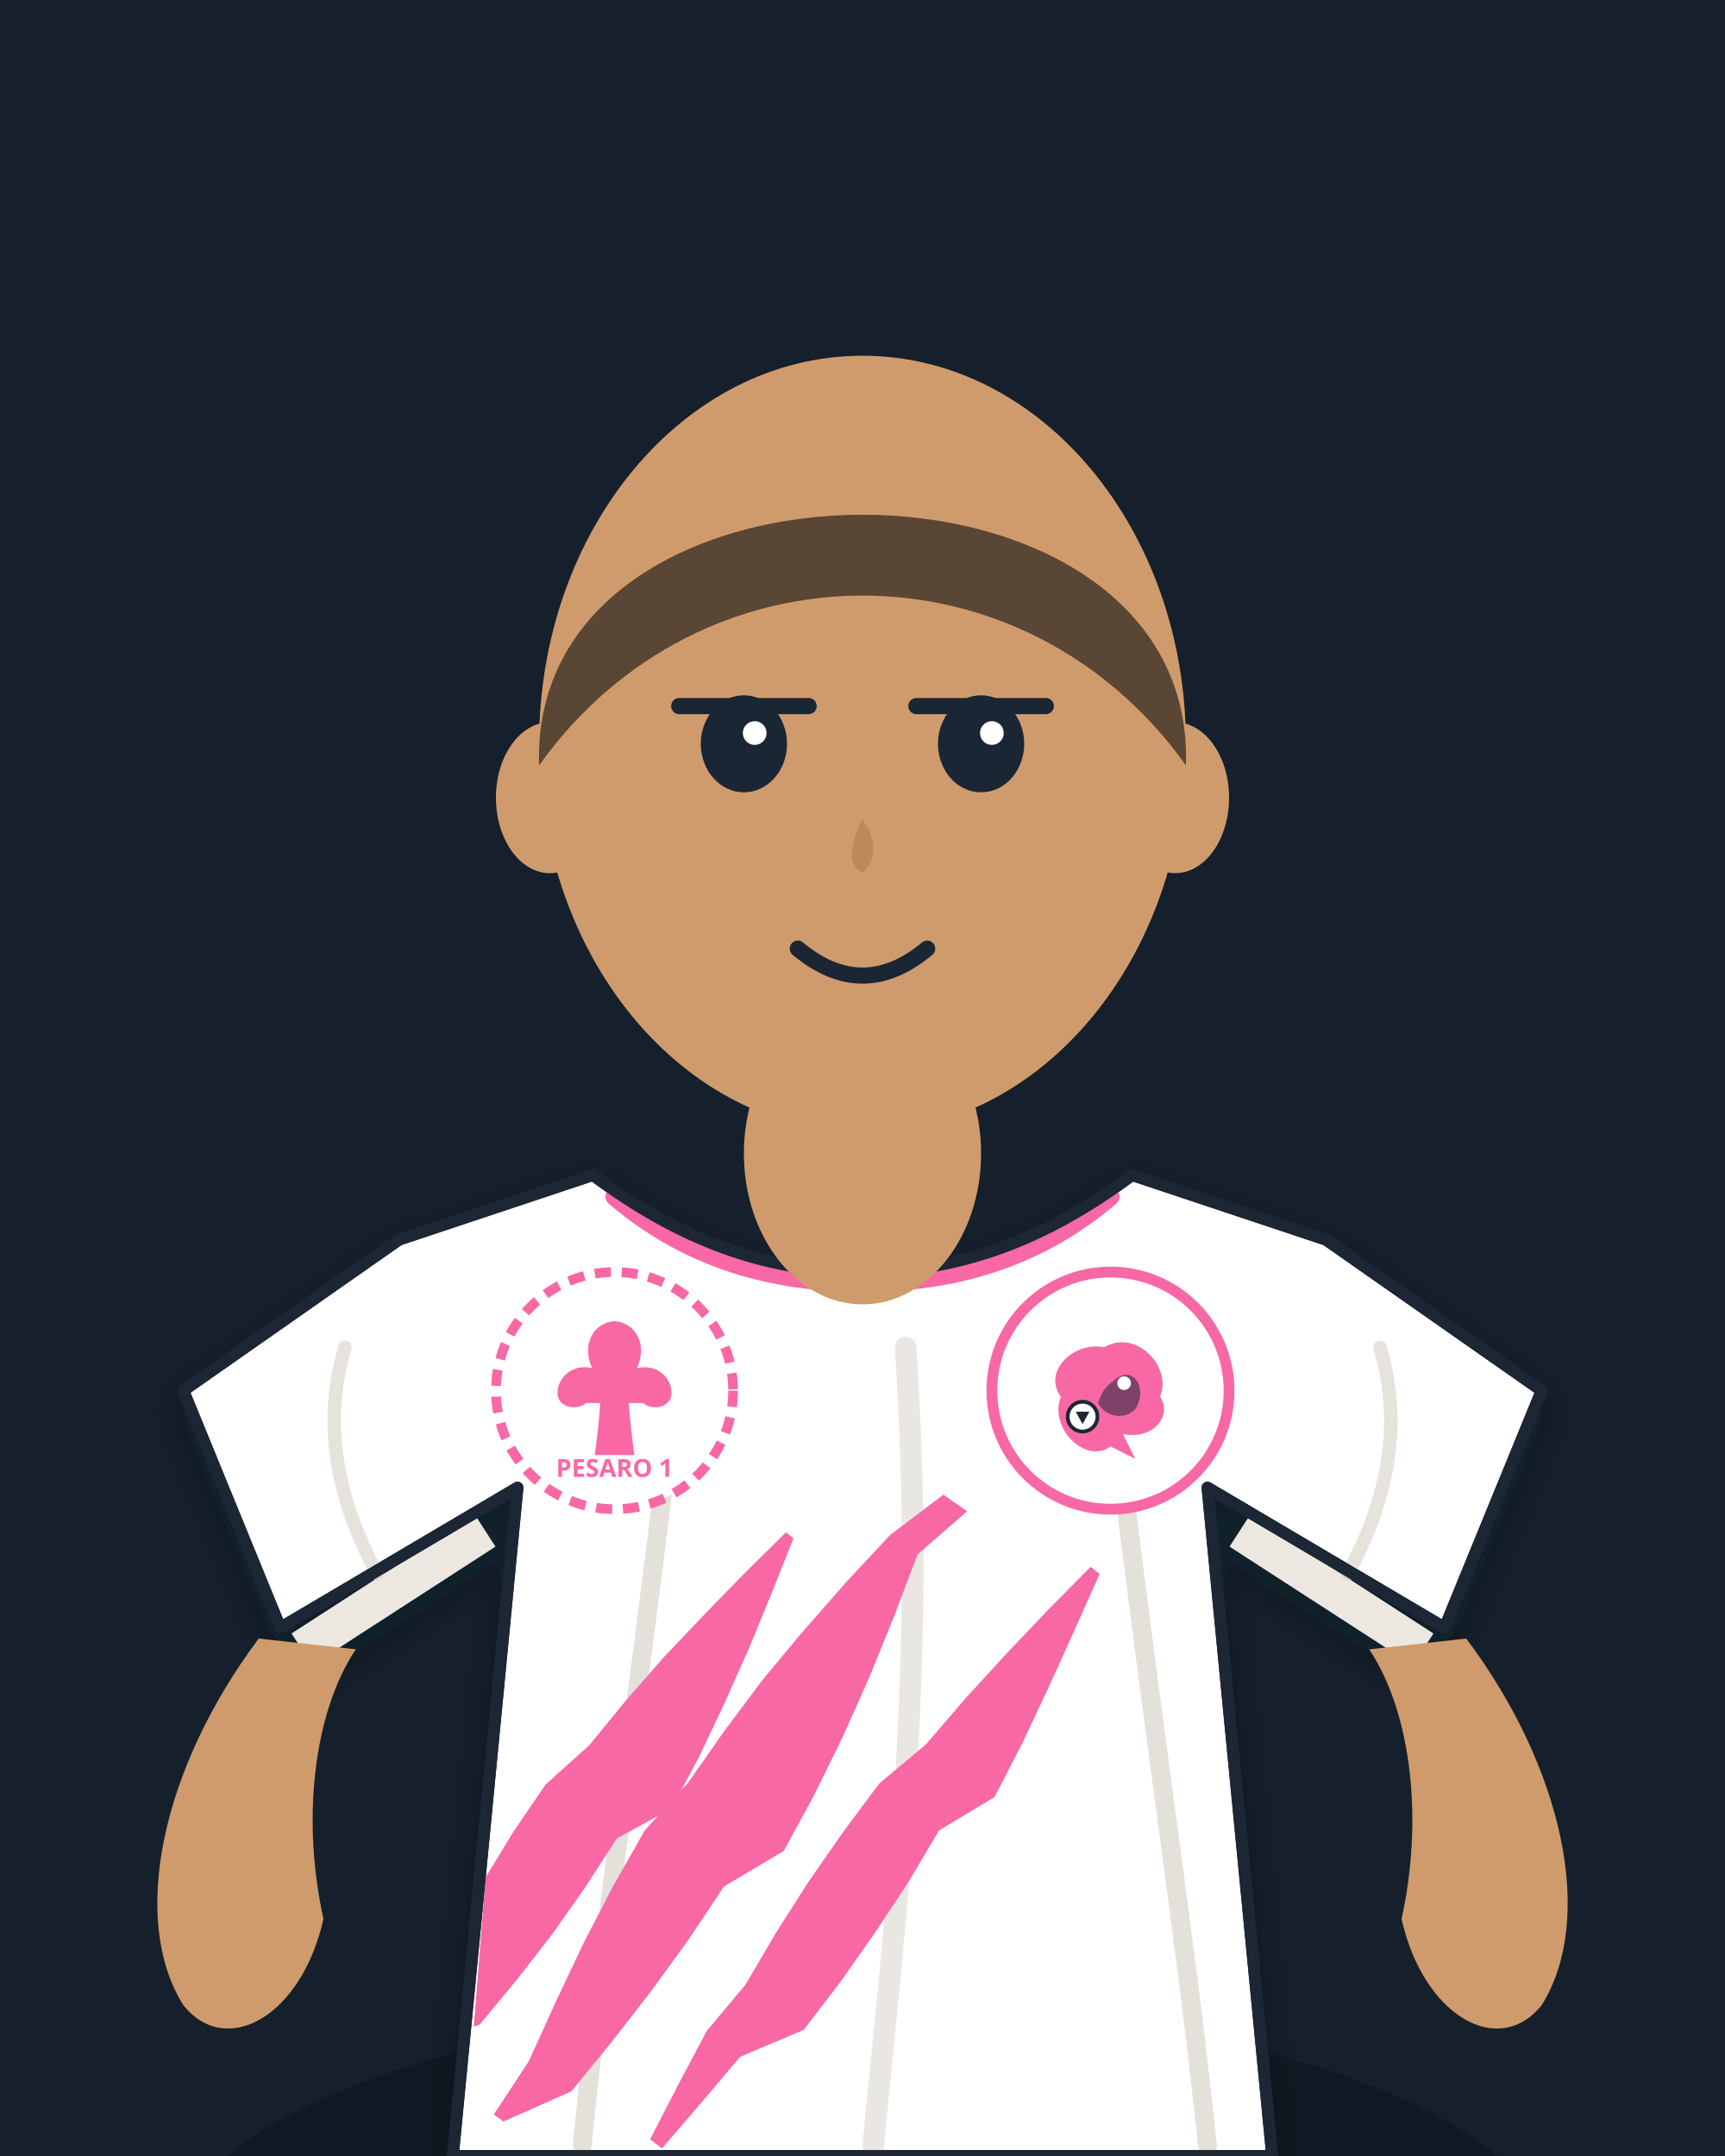
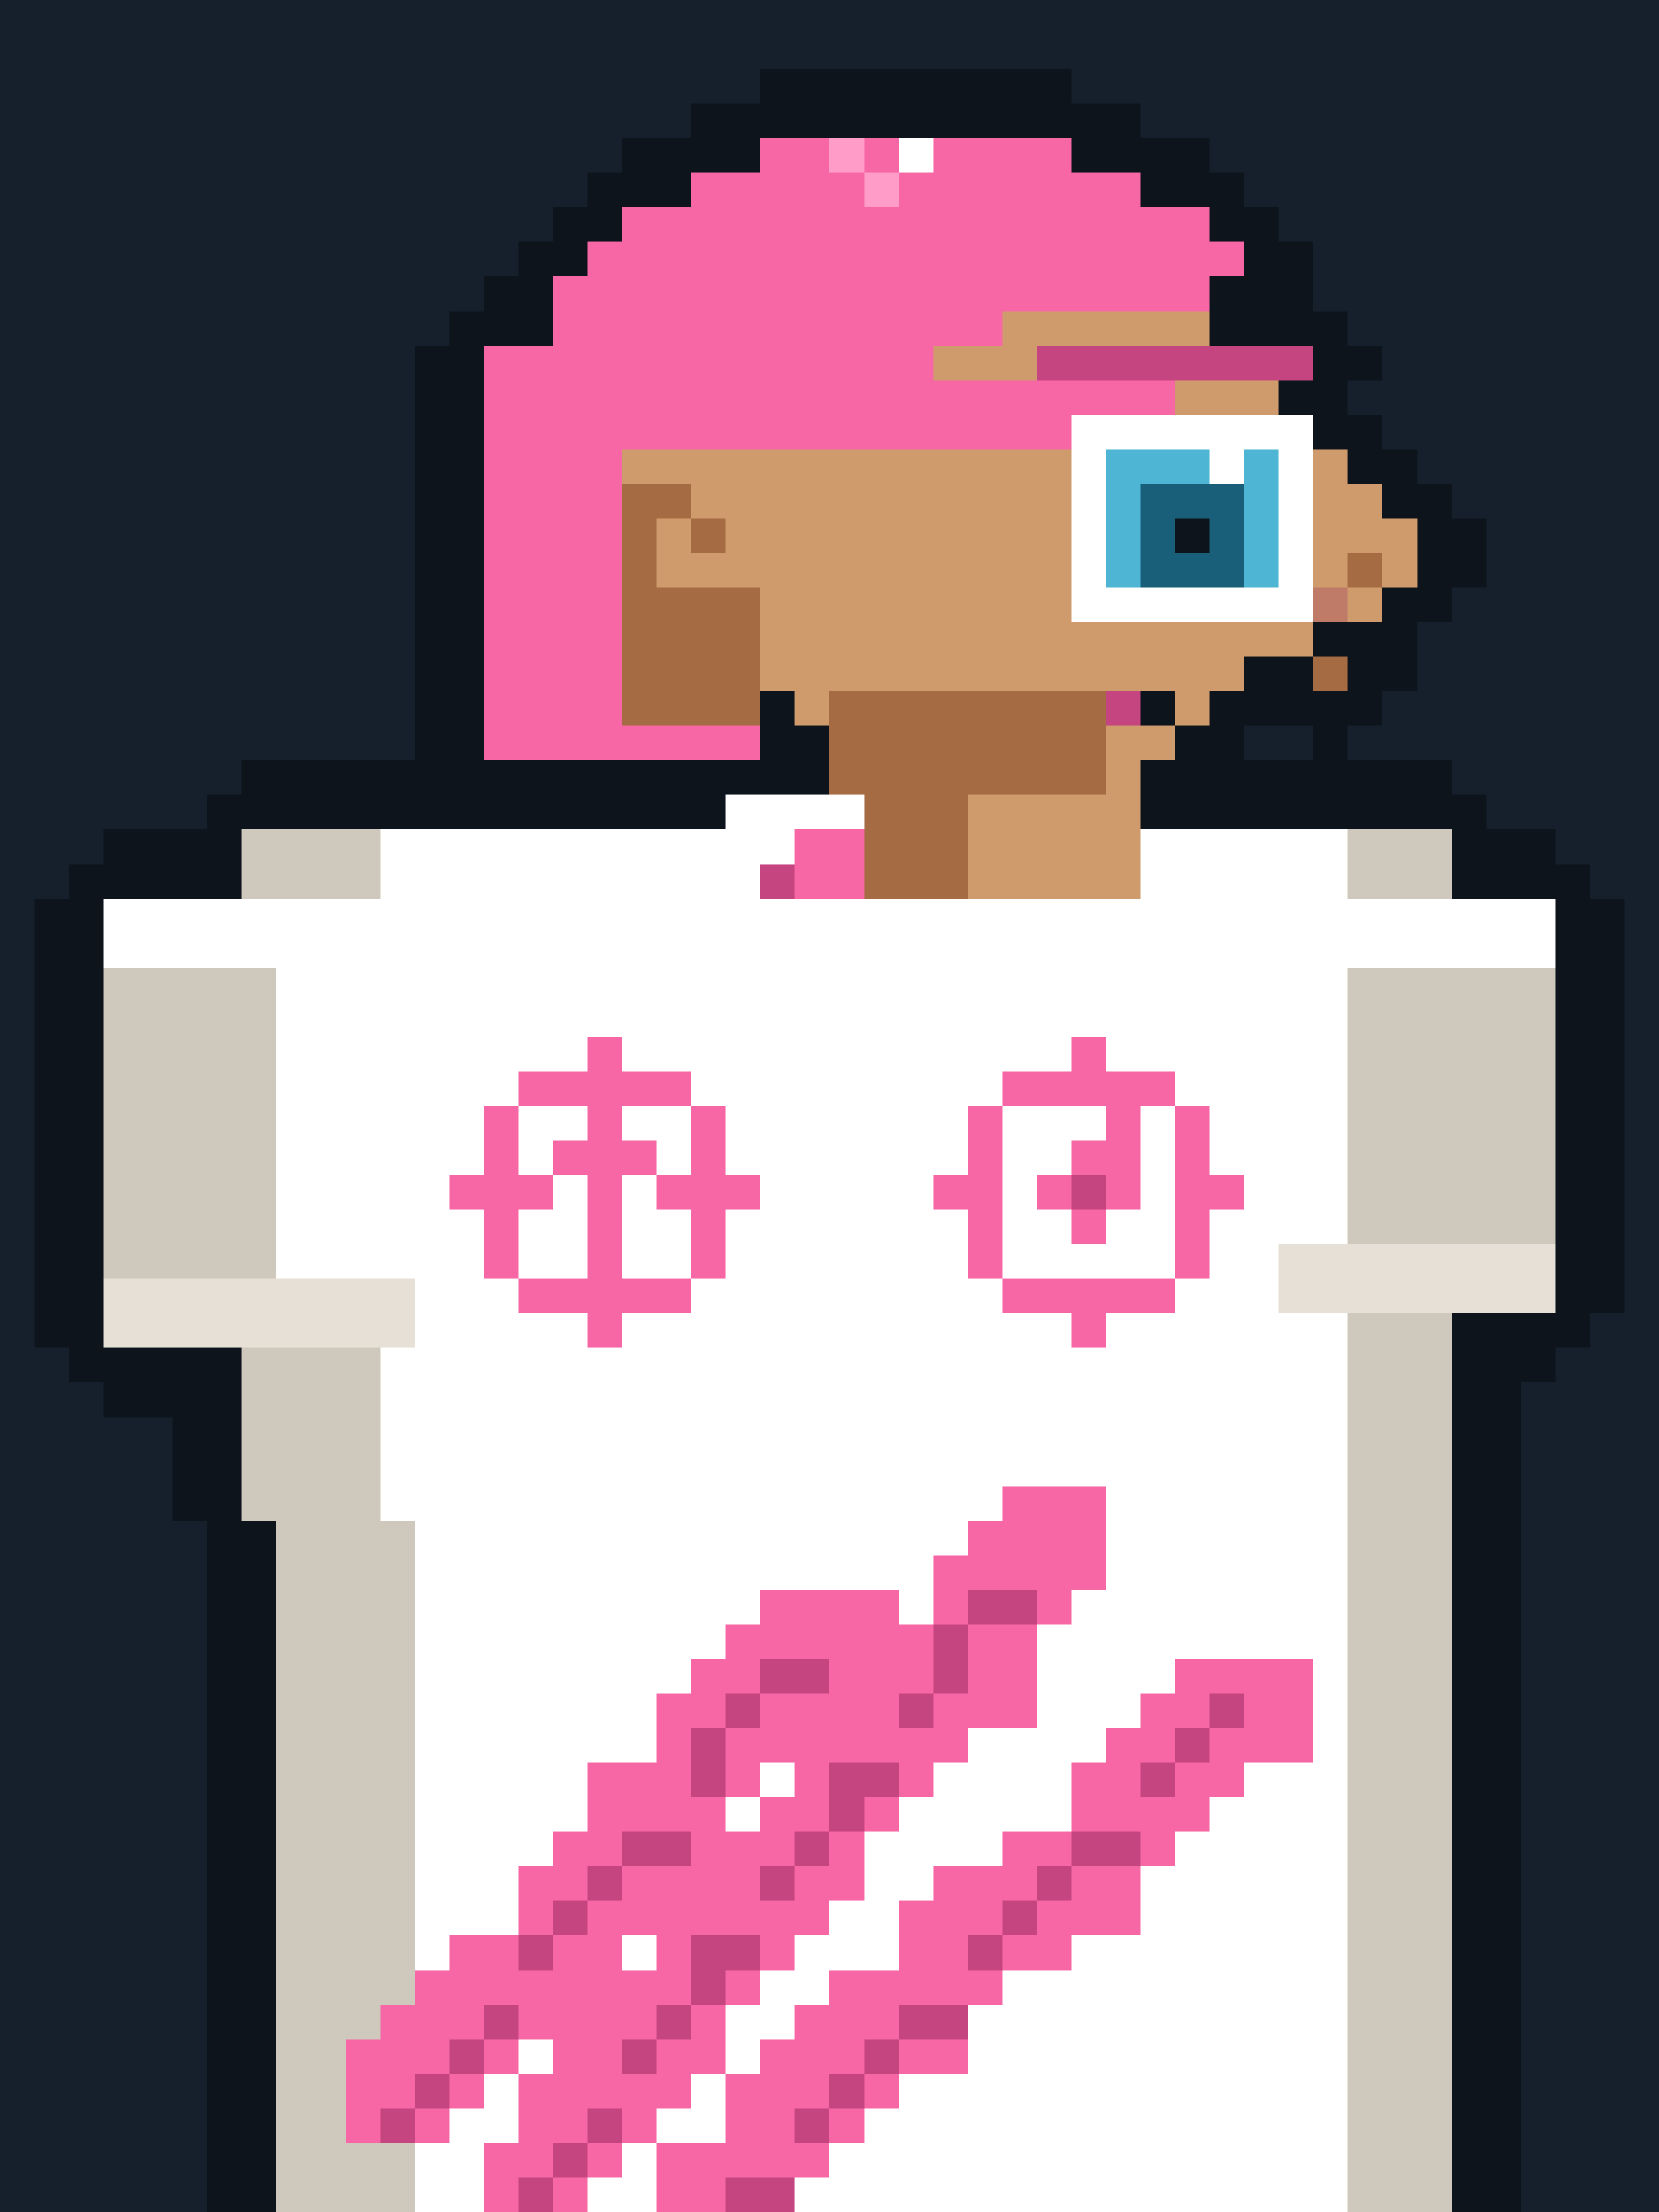
- <svg xmlns="http://www.w3.org/2000/svg" viewBox="0 0 320 400" width="320" height="400" role="img" aria-label="">
-   <defs>
-     <clipPath id="p-andrea-23-torso">
-       <path d="M98 248 C120 240 140 246 160 246 C180 246 200 240 222 248 L234 400 L86 400 Z" />
-     </clipPath>
-     <linearGradient id="p-andrea-23-shine" x1="0" y1="0" x2="1" y2="1">
-       <stop offset="0" stop-color="#ffffff" stop-opacity="0.28" />
-       <stop offset="0.45" stop-color="#ffffff" stop-opacity="0" />
-     </linearGradient>
-     <filter id="p-andrea-23-soft" x="-10%" y="-10%" width="120%" height="120%">
-       <feDropShadow dx="0" dy="3" stdDeviation="3" flood-color="#0d141c" flood-opacity="0.35" />
-     </filter>
-   </defs>
-   <rect width="320" height="400" fill="#15202c" />
-   <ellipse cx="160" cy="418" rx="128" ry="46" fill="#0d141c" opacity="0.55" />
-   <g id="kit-body" filter="url(#p-andrea-23-soft)">
-     <path d="M110 218 C126 230 142 236 160 236 C178 236 194 230 210 218 L246 230 L286 258 L268 302 L224 276 L236 400 L84 400 L96 276 L52 302 L34 258 L74 230 Z" fill="#ffffff" stroke="#1a2634" stroke-width="2.2" stroke-linejoin="round" />
-     <path d="M110 218 C126 230 142 236 160 236 C178 236 194 230 210 218 L246 230 L286 258 L268 302 L224 276 L236 400 L84 400 L96 276 L52 302 L34 258 L74 230 Z" fill="url(#p-andrea-23-shine)" />
-     <path d="M56 306 L90 284" fill="none" stroke="#ece8e1" stroke-width="7" stroke-linecap="butt" />
-     <path d="M264 306 L230 284" fill="none" stroke="#ece8e1" stroke-width="7" stroke-linecap="butt" />
-     <path d="M114 222 C128 234 144 238 160 238 C176 238 192 234 206 222" fill="none" stroke="#f867a5" stroke-width="3.4" stroke-linecap="round" />
-     <path d="M124 268 C118 318 112 358 108 398" fill="none" stroke="#d8d3ca" stroke-width="3.5" stroke-linecap="round" opacity="0.7" />
-     <path d="M168 250 C172 310 166 356 162 398" fill="none" stroke="#d8d3ca" stroke-width="4" stroke-linecap="round" opacity="0.55" />
-     <path d="M208 272 C214 322 220 360 224 398" fill="none" stroke="#d8d3ca" stroke-width="3.5" stroke-linecap="round" opacity="0.7" />
-     <path d="M64 250 Q58 270 70 292" fill="none" stroke="#d8d3ca" stroke-width="2.5" stroke-linecap="round" opacity="0.65" />
-     <path d="M256 250 Q262 270 250 292" fill="none" stroke="#d8d3ca" stroke-width="2.5" stroke-linecap="round" opacity="0.65" />
-     <g clip-path="url(#p-andrea-23-torso)" id="claw-slashes" fill="#f867a5">
-       <path d="M70.1 388.1L77.2 380.1L89.0 375.6L95.8 367.4L102.4 358.9L108.6 350.1L114.4 341.1L124.6 335.5L129.7 325.9L134.4 316.0L138.9 305.9L143.1 295.7L147.2 285.4L145.8 284.3L138.1 291.9L130.6 299.6L123.2 307.4L116.1 315.5L109.3 323.8L101.2 331.1L95.2 339.9L89.6 349.1L84.3 358.5L79.3 368.2L72.8 376.7L68.1 386.6Z" />
-       <path d="M93.4 393.6L106.0 388.0L113.5 378.8L120.8 369.4L127.7 359.9L134.3 350.0L145.4 343.4L151.1 332.9L156.4 322.1L161.3 311.1L165.9 299.8L170.2 288.4L179.4 280.4L175.0 277.3L165.1 284.8L157.0 293.5L149.1 302.5L141.5 311.6L134.4 321.1L127.6 330.8L119.6 339.6L113.7 350.0L108.2 360.6L103.1 371.4L98.1 382.4L91.6 392.3Z" />
-       <path d="M122.8 398.6L130.1 390.1L137.3 381.6L149.1 376.6L155.9 367.7L162.3 358.6L168.5 349.2L174.2 339.6L184.5 333.4L189.7 323.3L194.6 312.9L199.3 302.5L204.0 292.0L202.3 290.7L194.4 298.7L186.7 306.8L179.1 315.1L171.8 323.6L163.1 330.9L156.4 339.9L150.0 349.1L144.0 358.5L138.3 368.2L131.1 376.8L125.8 386.8L120.6 396.9Z" />
-     </g>
-     <g id="badge-agesci" transform="translate(114 258)">
-       <circle r="22" fill="#ffffff" stroke="#f867a5" stroke-width="1.8" stroke-dasharray="3 2" />
-       <g transform="scale(1.15)">
-         <path fill="#f867a5" d="M0 -11.2 C3.4 -11 5.4 -7.4 3.6 -3.6 C6.4 -4.4 9.2 -2.4 9.2 0.4 C9.2 2.2 7.2 3.2 5.2 2.4 L2.2 0.6 C2.4 4.2 2.8 7.6 3.2 10.4 H-3.2 C-2.8 7.6 -2.4 4.2 -2.2 0.6 L-5.2 2.4 C-7.2 3.2 -9.2 2.2 -9.2 0.4 C-9.2 -2.4 -6.4 -4.4 -3.6 -3.6 C-5.4 -7.4 -3.4 -11 0 -11.2 Z M-5.6 0.2 H5.6 V2 H-5.6 Z" />
-       </g>
-       <text x="0" y="16" text-anchor="middle" font-size="4.6" font-family="ui-sans-serif, system-ui, sans-serif" font-weight="700" fill="#f867a5">PESARO 1</text>
-     </g>
-     <g id="badge-sacchos" transform="translate(206 258)">
-       <circle r="22" fill="#ffffff" stroke="#f867a5" stroke-width="2" />
-       <g transform="scale(1.15)">
-         <path fill="#f867a5" d="M-1 -7 C4 -10 10 -4 8 1 C10 4 7 8 2 7 L4 11 L0 9 C-4 12 -10 6 -8 1 C-11 -3 -6 -8 -1 -7 Z" />
-         <path fill="#1a2634" d="M1 -2 C4 -4 6 0 4 3 C2 5 -1 4 -2 2 C-1 -1 0 -1 1 -2 Z" opacity="0.55" />
-         <circle cx="2.2" cy="-1.2" r="1.1" fill="#ffffff" />
-         <circle cx="-4.5" cy="4.2" r="2.4" fill="#ffffff" stroke="#1a2634" stroke-width="0.6" />
-         <path fill="#1a2634" d="M-5.6 3.4 L-3.4 3.4 L-4.5 5.4 Z" />
-       </g>
-     </g>
-     <path d="M110 218 C126 230 142 236 160 236 C178 236 194 230 210 218 L246 230 L286 258 L268 302 L224 276 L236 400 L84 400 L96 276 L52 302 L34 258 L74 230 Z" fill="none" stroke="#1a2634" stroke-width="2.2" stroke-linejoin="round" />
+ <svg xmlns="http://www.w3.org/2000/svg" viewBox="0 0 48 64" width="384" height="512" shape-rendering="crispEdges" role="img" aria-label="">
+   <rect width="48" height="64" fill="#15202c" />
+   <g id="kit-body">
+     <rect x="22" y="2" width="9" height="1" fill="#0d141c" />
+     <rect x="20" y="3" width="13" height="1" fill="#0d141c" />
+     <rect x="18" y="4" width="4" height="1" fill="#0d141c" />
+     <rect x="22" y="4" width="2" height="1" fill="#f867a5" />
+     <rect x="24" y="4" width="1" height="1" fill="#ff9cc8" />
+     <rect x="25" y="4" width="1" height="1" fill="#f867a5" />
+     <rect x="26" y="4" width="1" height="1" fill="#ffffff" />
+     <rect x="27" y="4" width="4" height="1" fill="#f867a5" />
+     <rect x="31" y="4" width="4" height="1" fill="#0d141c" />
+     <rect x="17" y="5" width="3" height="1" fill="#0d141c" />
+     <rect x="20" y="5" width="5" height="1" fill="#f867a5" />
+     <rect x="25" y="5" width="1" height="1" fill="#ff9cc8" />
+     <rect x="26" y="5" width="7" height="1" fill="#f867a5" />
+     <rect x="33" y="5" width="3" height="1" fill="#0d141c" />
+     <rect x="16" y="6" width="2" height="1" fill="#0d141c" />
+     <rect x="18" y="6" width="17" height="1" fill="#f867a5" />
+     <rect x="35" y="6" width="2" height="1" fill="#0d141c" />
+     <rect x="15" y="7" width="2" height="1" fill="#0d141c" />
+     <rect x="17" y="7" width="19" height="1" fill="#f867a5" />
+     <rect x="36" y="7" width="2" height="1" fill="#0d141c" />
+     <rect x="14" y="8" width="2" height="1" fill="#0d141c" />
+     <rect x="16" y="8" width="19" height="1" fill="#f867a5" />
+     <rect x="35" y="8" width="3" height="1" fill="#0d141c" />
+     <rect x="13" y="9" width="3" height="1" fill="#0d141c" />
+     <rect x="16" y="9" width="13" height="1" fill="#f867a5" />
+     <rect x="29" y="9" width="6" height="1" fill="#d09b6c" />
+     <rect x="35" y="9" width="4" height="1" fill="#0d141c" />
+     <rect x="12" y="10" width="2" height="1" fill="#0d141c" />
+     <rect x="14" y="10" width="13" height="1" fill="#f867a5" />
+     <rect x="27" y="10" width="3" height="1" fill="#d09b6c" />
+     <rect x="30" y="10" width="8" height="1" fill="#c44580" />
+     <rect x="38" y="10" width="2" height="1" fill="#0d141c" />
+     <rect x="12" y="11" width="2" height="1" fill="#0d141c" />
+     <rect x="14" y="11" width="20" height="1" fill="#f867a5" />
+     <rect x="34" y="11" width="3" height="1" fill="#d09b6c" />
+     <rect x="37" y="11" width="2" height="1" fill="#0d141c" />
+     <rect x="12" y="12" width="2" height="1" fill="#0d141c" />
+     <rect x="14" y="12" width="17" height="1" fill="#f867a5" />
+     <rect x="31" y="12" width="7" height="1" fill="#ffffff" />
+     <rect x="38" y="12" width="2" height="1" fill="#0d141c" />
+     <rect x="12" y="13" width="2" height="1" fill="#0d141c" />
+     <rect x="14" y="13" width="4" height="1" fill="#f867a5" />
+     <rect x="18" y="13" width="13" height="1" fill="#d09b6c" />
+     <rect x="31" y="13" width="1" height="1" fill="#ffffff" />
+     <rect x="32" y="13" width="3" height="1" fill="#4eb6d4" />
+     <rect x="35" y="13" width="1" height="1" fill="#ffffff" />
+     <rect x="36" y="13" width="1" height="1" fill="#4eb6d4" />
+     <rect x="37" y="13" width="1" height="1" fill="#ffffff" />
+     <rect x="38" y="13" width="1" height="1" fill="#d09b6c" />
+     <rect x="39" y="13" width="2" height="1" fill="#0d141c" />
+     <rect x="12" y="14" width="2" height="1" fill="#0d141c" />
+     <rect x="14" y="14" width="4" height="1" fill="#f867a5" />
+     <rect x="18" y="14" width="2" height="1" fill="#a56b42" />
+     <rect x="20" y="14" width="11" height="1" fill="#d09b6c" />
+     <rect x="31" y="14" width="1" height="1" fill="#ffffff" />
+     <rect x="32" y="14" width="1" height="1" fill="#4eb6d4" />
+     <rect x="33" y="14" width="3" height="1" fill="#1a5f7a" />
+     <rect x="36" y="14" width="1" height="1" fill="#4eb6d4" />
+     <rect x="37" y="14" width="1" height="1" fill="#ffffff" />
+     <rect x="38" y="14" width="2" height="1" fill="#d09b6c" />
+     <rect x="40" y="14" width="2" height="1" fill="#0d141c" />
+     <rect x="12" y="15" width="2" height="1" fill="#0d141c" />
+     <rect x="14" y="15" width="4" height="1" fill="#f867a5" />
+     <rect x="18" y="15" width="1" height="1" fill="#a56b42" />
+     <rect x="19" y="15" width="1" height="1" fill="#d09b6c" />
+     <rect x="20" y="15" width="1" height="1" fill="#a56b42" />
+     <rect x="21" y="15" width="10" height="1" fill="#d09b6c" />
+     <rect x="31" y="15" width="1" height="1" fill="#ffffff" />
+     <rect x="32" y="15" width="1" height="1" fill="#4eb6d4" />
+     <rect x="33" y="15" width="1" height="1" fill="#1a5f7a" />
+     <rect x="34" y="15" width="1" height="1" fill="#0d141c" />
+     <rect x="35" y="15" width="1" height="1" fill="#1a5f7a" />
+     <rect x="36" y="15" width="1" height="1" fill="#4eb6d4" />
+     <rect x="37" y="15" width="1" height="1" fill="#ffffff" />
+     <rect x="38" y="15" width="3" height="1" fill="#d09b6c" />
+     <rect x="41" y="15" width="2" height="1" fill="#0d141c" />
+     <rect x="12" y="16" width="2" height="1" fill="#0d141c" />
+     <rect x="14" y="16" width="4" height="1" fill="#f867a5" />
+     <rect x="18" y="16" width="1" height="1" fill="#a56b42" />
+     <rect x="19" y="16" width="12" height="1" fill="#d09b6c" />
+     <rect x="31" y="16" width="1" height="1" fill="#ffffff" />
+     <rect x="32" y="16" width="1" height="1" fill="#4eb6d4" />
+     <rect x="33" y="16" width="3" height="1" fill="#1a5f7a" />
+     <rect x="36" y="16" width="1" height="1" fill="#4eb6d4" />
+     <rect x="37" y="16" width="1" height="1" fill="#ffffff" />
+     <rect x="38" y="16" width="1" height="1" fill="#d09b6c" />
+     <rect x="39" y="16" width="1" height="1" fill="#a56b42" />
+     <rect x="40" y="16" width="1" height="1" fill="#d09b6c" />
+     <rect x="41" y="16" width="2" height="1" fill="#0d141c" />
+     <rect x="12" y="17" width="2" height="1" fill="#0d141c" />
+     <rect x="14" y="17" width="4" height="1" fill="#f867a5" />
+     <rect x="18" y="17" width="4" height="1" fill="#a56b42" />
+     <rect x="22" y="17" width="9" height="1" fill="#d09b6c" />
+     <rect x="31" y="17" width="7" height="1" fill="#ffffff" />
+     <rect x="38" y="17" width="1" height="1" fill="#c07a68" />
+     <rect x="39" y="17" width="1" height="1" fill="#d09b6c" />
+     <rect x="40" y="17" width="2" height="1" fill="#0d141c" />
+     <rect x="12" y="18" width="2" height="1" fill="#0d141c" />
+     <rect x="14" y="18" width="4" height="1" fill="#f867a5" />
+     <rect x="18" y="18" width="4" height="1" fill="#a56b42" />
+     <rect x="22" y="18" width="16" height="1" fill="#d09b6c" />
+     <rect x="38" y="18" width="3" height="1" fill="#0d141c" />
+     <rect x="12" y="19" width="2" height="1" fill="#0d141c" />
+     <rect x="14" y="19" width="4" height="1" fill="#f867a5" />
+     <rect x="18" y="19" width="4" height="1" fill="#a56b42" />
+     <rect x="22" y="19" width="14" height="1" fill="#d09b6c" />
+     <rect x="36" y="19" width="2" height="1" fill="#0d141c" />
+     <rect x="38" y="19" width="1" height="1" fill="#a56b42" />
+     <rect x="39" y="19" width="2" height="1" fill="#0d141c" />
+     <rect x="12" y="20" width="2" height="1" fill="#0d141c" />
+     <rect x="14" y="20" width="4" height="1" fill="#f867a5" />
+     <rect x="18" y="20" width="4" height="1" fill="#a56b42" />
+     <rect x="22" y="20" width="1" height="1" fill="#0d141c" />
+     <rect x="23" y="20" width="1" height="1" fill="#d09b6c" />
+     <rect x="24" y="20" width="8" height="1" fill="#a56b42" />
+     <rect x="32" y="20" width="1" height="1" fill="#c44580" />
+     <rect x="33" y="20" width="1" height="1" fill="#0d141c" />
+     <rect x="34" y="20" width="1" height="1" fill="#d09b6c" />
+     <rect x="35" y="20" width="5" height="1" fill="#0d141c" />
+     <rect x="12" y="21" width="2" height="1" fill="#0d141c" />
+     <rect x="14" y="21" width="8" height="1" fill="#f867a5" />
+     <rect x="22" y="21" width="2" height="1" fill="#0d141c" />
+     <rect x="24" y="21" width="8" height="1" fill="#a56b42" />
+     <rect x="32" y="21" width="2" height="1" fill="#d09b6c" />
+     <rect x="34" y="21" width="2" height="1" fill="#0d141c" />
+     <rect x="38" y="21" width="1" height="1" fill="#0d141c" />
+     <rect x="7" y="22" width="17" height="1" fill="#0d141c" />
+     <rect x="24" y="22" width="8" height="1" fill="#a56b42" />
+     <rect x="32" y="22" width="1" height="1" fill="#d09b6c" />
+     <rect x="33" y="22" width="9" height="1" fill="#0d141c" />
+     <rect x="6" y="23" width="15" height="1" fill="#0d141c" />
+     <rect x="21" y="23" width="4" height="1" fill="#ffffff" />
+     <rect x="25" y="23" width="3" height="1" fill="#a56b42" />
+     <rect x="28" y="23" width="5" height="1" fill="#d09b6c" />
+     <rect x="33" y="23" width="10" height="1" fill="#0d141c" />
+     <rect x="3" y="24" width="4" height="1" fill="#0d141c" />
+     <rect x="7" y="24" width="4" height="1" fill="#cfc8bc" />
+     <rect x="11" y="24" width="12" height="1" fill="#ffffff" />
+     <rect x="23" y="24" width="2" height="1" fill="#f867a5" />
+     <rect x="25" y="24" width="3" height="1" fill="#a56b42" />
+     <rect x="28" y="24" width="5" height="1" fill="#d09b6c" />
+     <rect x="33" y="24" width="6" height="1" fill="#ffffff" />
+     <rect x="39" y="24" width="3" height="1" fill="#cfc8bc" />
+     <rect x="42" y="24" width="3" height="1" fill="#0d141c" />
+     <rect x="2" y="25" width="5" height="1" fill="#0d141c" />
+     <rect x="7" y="25" width="4" height="1" fill="#cfc8bc" />
+     <rect x="11" y="25" width="11" height="1" fill="#ffffff" />
+     <rect x="22" y="25" width="1" height="1" fill="#c44580" />
+     <rect x="23" y="25" width="2" height="1" fill="#f867a5" />
+     <rect x="25" y="25" width="3" height="1" fill="#a56b42" />
+     <rect x="28" y="25" width="5" height="1" fill="#d09b6c" />
+     <rect x="33" y="25" width="6" height="1" fill="#ffffff" />
+     <rect x="39" y="25" width="3" height="1" fill="#cfc8bc" />
+     <rect x="42" y="25" width="4" height="1" fill="#0d141c" />
+     <rect x="1" y="26" width="2" height="1" fill="#0d141c" />
+     <rect x="3" y="26" width="42" height="1" fill="#ffffff" />
+     <rect x="45" y="26" width="2" height="1" fill="#0d141c" />
+     <rect x="1" y="27" width="2" height="1" fill="#0d141c" />
+     <rect x="3" y="27" width="42" height="1" fill="#ffffff" />
+     <rect x="45" y="27" width="2" height="1" fill="#0d141c" />
+     <rect x="1" y="28" width="2" height="1" fill="#0d141c" />
+     <rect x="3" y="28" width="5" height="1" fill="#cfc8bc" />
+     <rect x="8" y="28" width="31" height="1" fill="#ffffff" />
+     <rect x="39" y="28" width="6" height="1" fill="#cfc8bc" />
+     <rect x="45" y="28" width="2" height="1" fill="#0d141c" />
+     <rect x="1" y="29" width="2" height="1" fill="#0d141c" />
+     <rect x="3" y="29" width="5" height="1" fill="#cfc8bc" />
+     <rect x="8" y="29" width="31" height="1" fill="#ffffff" />
+     <rect x="39" y="29" width="6" height="1" fill="#cfc8bc" />
+     <rect x="45" y="29" width="2" height="1" fill="#0d141c" />
+     <rect x="1" y="30" width="2" height="1" fill="#0d141c" />
+     <rect x="3" y="30" width="5" height="1" fill="#cfc8bc" />
+     <rect x="8" y="30" width="9" height="1" fill="#ffffff" />
+     <rect x="17" y="30" width="1" height="1" fill="#f867a5" />
+     <rect x="18" y="30" width="13" height="1" fill="#ffffff" />
+     <rect x="31" y="30" width="1" height="1" fill="#f867a5" />
+     <rect x="32" y="30" width="7" height="1" fill="#ffffff" />
+     <rect x="39" y="30" width="6" height="1" fill="#cfc8bc" />
+     <rect x="45" y="30" width="2" height="1" fill="#0d141c" />
+     <rect x="1" y="31" width="2" height="1" fill="#0d141c" />
+     <rect x="3" y="31" width="5" height="1" fill="#cfc8bc" />
+     <rect x="8" y="31" width="7" height="1" fill="#ffffff" />
+     <rect x="15" y="31" width="5" height="1" fill="#f867a5" />
+     <rect x="20" y="31" width="9" height="1" fill="#ffffff" />
+     <rect x="29" y="31" width="5" height="1" fill="#f867a5" />
+     <rect x="34" y="31" width="5" height="1" fill="#ffffff" />
+     <rect x="39" y="31" width="6" height="1" fill="#cfc8bc" />
+     <rect x="45" y="31" width="2" height="1" fill="#0d141c" />
+     <rect x="1" y="32" width="2" height="1" fill="#0d141c" />
+     <rect x="3" y="32" width="5" height="1" fill="#cfc8bc" />
+     <rect x="8" y="32" width="6" height="1" fill="#ffffff" />
+     <rect x="14" y="32" width="1" height="1" fill="#f867a5" />
+     <rect x="15" y="32" width="2" height="1" fill="#ffffff" />
+     <rect x="17" y="32" width="1" height="1" fill="#f867a5" />
+     <rect x="18" y="32" width="2" height="1" fill="#ffffff" />
+     <rect x="20" y="32" width="1" height="1" fill="#f867a5" />
+     <rect x="21" y="32" width="7" height="1" fill="#ffffff" />
+     <rect x="28" y="32" width="1" height="1" fill="#f867a5" />
+     <rect x="29" y="32" width="3" height="1" fill="#ffffff" />
+     <rect x="32" y="32" width="1" height="1" fill="#f867a5" />
+     <rect x="33" y="32" width="1" height="1" fill="#ffffff" />
+     <rect x="34" y="32" width="1" height="1" fill="#f867a5" />
+     <rect x="35" y="32" width="4" height="1" fill="#ffffff" />
+     <rect x="39" y="32" width="6" height="1" fill="#cfc8bc" />
+     <rect x="45" y="32" width="2" height="1" fill="#0d141c" />
+     <rect x="1" y="33" width="2" height="1" fill="#0d141c" />
+     <rect x="3" y="33" width="5" height="1" fill="#cfc8bc" />
+     <rect x="8" y="33" width="6" height="1" fill="#ffffff" />
+     <rect x="14" y="33" width="1" height="1" fill="#f867a5" />
+     <rect x="15" y="33" width="1" height="1" fill="#ffffff" />
+     <rect x="16" y="33" width="3" height="1" fill="#f867a5" />
+     <rect x="19" y="33" width="1" height="1" fill="#ffffff" />
+     <rect x="20" y="33" width="1" height="1" fill="#f867a5" />
+     <rect x="21" y="33" width="7" height="1" fill="#ffffff" />
+     <rect x="28" y="33" width="1" height="1" fill="#f867a5" />
+     <rect x="29" y="33" width="2" height="1" fill="#ffffff" />
+     <rect x="31" y="33" width="2" height="1" fill="#f867a5" />
+     <rect x="33" y="33" width="1" height="1" fill="#ffffff" />
+     <rect x="34" y="33" width="1" height="1" fill="#f867a5" />
+     <rect x="35" y="33" width="4" height="1" fill="#ffffff" />
+     <rect x="39" y="33" width="6" height="1" fill="#cfc8bc" />
+     <rect x="45" y="33" width="2" height="1" fill="#0d141c" />
+     <rect x="1" y="34" width="2" height="1" fill="#0d141c" />
+     <rect x="3" y="34" width="5" height="1" fill="#cfc8bc" />
+     <rect x="8" y="34" width="5" height="1" fill="#ffffff" />
+     <rect x="13" y="34" width="3" height="1" fill="#f867a5" />
+     <rect x="16" y="34" width="1" height="1" fill="#ffffff" />
+     <rect x="17" y="34" width="1" height="1" fill="#f867a5" />
+     <rect x="18" y="34" width="1" height="1" fill="#ffffff" />
+     <rect x="19" y="34" width="3" height="1" fill="#f867a5" />
+     <rect x="22" y="34" width="5" height="1" fill="#ffffff" />
+     <rect x="27" y="34" width="2" height="1" fill="#f867a5" />
+     <rect x="29" y="34" width="1" height="1" fill="#ffffff" />
+     <rect x="30" y="34" width="1" height="1" fill="#f867a5" />
+     <rect x="31" y="34" width="1" height="1" fill="#c44580" />
+     <rect x="32" y="34" width="1" height="1" fill="#f867a5" />
+     <rect x="33" y="34" width="1" height="1" fill="#ffffff" />
+     <rect x="34" y="34" width="2" height="1" fill="#f867a5" />
+     <rect x="36" y="34" width="3" height="1" fill="#ffffff" />
+     <rect x="39" y="34" width="6" height="1" fill="#cfc8bc" />
+     <rect x="45" y="34" width="2" height="1" fill="#0d141c" />
+     <rect x="1" y="35" width="2" height="1" fill="#0d141c" />
+     <rect x="3" y="35" width="5" height="1" fill="#cfc8bc" />
+     <rect x="8" y="35" width="6" height="1" fill="#ffffff" />
+     <rect x="14" y="35" width="1" height="1" fill="#f867a5" />
+     <rect x="15" y="35" width="2" height="1" fill="#ffffff" />
+     <rect x="17" y="35" width="1" height="1" fill="#f867a5" />
+     <rect x="18" y="35" width="2" height="1" fill="#ffffff" />
+     <rect x="20" y="35" width="1" height="1" fill="#f867a5" />
+     <rect x="21" y="35" width="7" height="1" fill="#ffffff" />
+     <rect x="28" y="35" width="1" height="1" fill="#f867a5" />
+     <rect x="29" y="35" width="2" height="1" fill="#ffffff" />
+     <rect x="31" y="35" width="1" height="1" fill="#f867a5" />
+     <rect x="32" y="35" width="2" height="1" fill="#ffffff" />
+     <rect x="34" y="35" width="1" height="1" fill="#f867a5" />
+     <rect x="35" y="35" width="4" height="1" fill="#ffffff" />
+     <rect x="39" y="35" width="6" height="1" fill="#cfc8bc" />
+     <rect x="45" y="35" width="2" height="1" fill="#0d141c" />
+     <rect x="1" y="36" width="2" height="1" fill="#0d141c" />
+     <rect x="3" y="36" width="5" height="1" fill="#cfc8bc" />
+     <rect x="8" y="36" width="6" height="1" fill="#ffffff" />
+     <rect x="14" y="36" width="1" height="1" fill="#f867a5" />
+     <rect x="15" y="36" width="2" height="1" fill="#ffffff" />
+     <rect x="17" y="36" width="1" height="1" fill="#f867a5" />
+     <rect x="18" y="36" width="2" height="1" fill="#ffffff" />
+     <rect x="20" y="36" width="1" height="1" fill="#f867a5" />
+     <rect x="21" y="36" width="7" height="1" fill="#ffffff" />
+     <rect x="28" y="36" width="1" height="1" fill="#f867a5" />
+     <rect x="29" y="36" width="5" height="1" fill="#ffffff" />
+     <rect x="34" y="36" width="1" height="1" fill="#f867a5" />
+     <rect x="35" y="36" width="2" height="1" fill="#ffffff" />
+     <rect x="37" y="36" width="8" height="1" fill="#e6e0d6" />
+     <rect x="45" y="36" width="2" height="1" fill="#0d141c" />
+     <rect x="1" y="37" width="2" height="1" fill="#0d141c" />
+     <rect x="3" y="37" width="9" height="1" fill="#e6e0d6" />
+     <rect x="12" y="37" width="3" height="1" fill="#ffffff" />
+     <rect x="15" y="37" width="5" height="1" fill="#f867a5" />
+     <rect x="20" y="37" width="9" height="1" fill="#ffffff" />
+     <rect x="29" y="37" width="5" height="1" fill="#f867a5" />
+     <rect x="34" y="37" width="3" height="1" fill="#ffffff" />
+     <rect x="37" y="37" width="8" height="1" fill="#e6e0d6" />
+     <rect x="45" y="37" width="2" height="1" fill="#0d141c" />
+     <rect x="1" y="38" width="2" height="1" fill="#0d141c" />
+     <rect x="3" y="38" width="9" height="1" fill="#e6e0d6" />
+     <rect x="12" y="38" width="5" height="1" fill="#ffffff" />
+     <rect x="17" y="38" width="1" height="1" fill="#f867a5" />
+     <rect x="18" y="38" width="13" height="1" fill="#ffffff" />
+     <rect x="31" y="38" width="1" height="1" fill="#f867a5" />
+     <rect x="32" y="38" width="7" height="1" fill="#ffffff" />
+     <rect x="39" y="38" width="3" height="1" fill="#cfc8bc" />
+     <rect x="42" y="38" width="4" height="1" fill="#0d141c" />
+     <rect x="2" y="39" width="5" height="1" fill="#0d141c" />
+     <rect x="7" y="39" width="4" height="1" fill="#cfc8bc" />
+     <rect x="11" y="39" width="28" height="1" fill="#ffffff" />
+     <rect x="39" y="39" width="3" height="1" fill="#cfc8bc" />
+     <rect x="42" y="39" width="3" height="1" fill="#0d141c" />
+     <rect x="3" y="40" width="4" height="1" fill="#0d141c" />
+     <rect x="7" y="40" width="4" height="1" fill="#cfc8bc" />
+     <rect x="11" y="40" width="28" height="1" fill="#ffffff" />
+     <rect x="39" y="40" width="3" height="1" fill="#cfc8bc" />
+     <rect x="42" y="40" width="2" height="1" fill="#0d141c" />
+     <rect x="5" y="41" width="2" height="1" fill="#0d141c" />
+     <rect x="7" y="41" width="4" height="1" fill="#cfc8bc" />
+     <rect x="11" y="41" width="28" height="1" fill="#ffffff" />
+     <rect x="39" y="41" width="3" height="1" fill="#cfc8bc" />
+     <rect x="42" y="41" width="2" height="1" fill="#0d141c" />
+     <rect x="5" y="42" width="2" height="1" fill="#0d141c" />
+     <rect x="7" y="42" width="4" height="1" fill="#cfc8bc" />
+     <rect x="11" y="42" width="28" height="1" fill="#ffffff" />
+     <rect x="39" y="42" width="3" height="1" fill="#cfc8bc" />
+     <rect x="42" y="42" width="2" height="1" fill="#0d141c" />
+     <rect x="5" y="43" width="2" height="1" fill="#0d141c" />
+     <rect x="7" y="43" width="4" height="1" fill="#cfc8bc" />
+     <rect x="11" y="43" width="18" height="1" fill="#ffffff" />
+     <rect x="29" y="43" width="3" height="1" fill="#f867a5" />
+     <rect x="32" y="43" width="7" height="1" fill="#ffffff" />
+     <rect x="39" y="43" width="3" height="1" fill="#cfc8bc" />
+     <rect x="42" y="43" width="2" height="1" fill="#0d141c" />
+     <rect x="6" y="44" width="2" height="1" fill="#0d141c" />
+     <rect x="8" y="44" width="4" height="1" fill="#cfc8bc" />
+     <rect x="12" y="44" width="16" height="1" fill="#ffffff" />
+     <rect x="28" y="44" width="4" height="1" fill="#f867a5" />
+     <rect x="32" y="44" width="7" height="1" fill="#ffffff" />
+     <rect x="39" y="44" width="3" height="1" fill="#cfc8bc" />
+     <rect x="42" y="44" width="2" height="1" fill="#0d141c" />
+     <rect x="6" y="45" width="2" height="1" fill="#0d141c" />
+     <rect x="8" y="45" width="4" height="1" fill="#cfc8bc" />
+     <rect x="12" y="45" width="15" height="1" fill="#ffffff" />
+     <rect x="27" y="45" width="5" height="1" fill="#f867a5" />
+     <rect x="32" y="45" width="7" height="1" fill="#ffffff" />
+     <rect x="39" y="45" width="3" height="1" fill="#cfc8bc" />
+     <rect x="42" y="45" width="2" height="1" fill="#0d141c" />
+     <rect x="6" y="46" width="2" height="1" fill="#0d141c" />
+     <rect x="8" y="46" width="4" height="1" fill="#cfc8bc" />
+     <rect x="12" y="46" width="10" height="1" fill="#ffffff" />
+     <rect x="22" y="46" width="4" height="1" fill="#f867a5" />
+     <rect x="26" y="46" width="1" height="1" fill="#ffffff" />
+     <rect x="27" y="46" width="1" height="1" fill="#f867a5" />
+     <rect x="28" y="46" width="2" height="1" fill="#c44580" />
+     <rect x="30" y="46" width="1" height="1" fill="#f867a5" />
+     <rect x="31" y="46" width="8" height="1" fill="#ffffff" />
+     <rect x="39" y="46" width="3" height="1" fill="#cfc8bc" />
+     <rect x="42" y="46" width="2" height="1" fill="#0d141c" />
+     <rect x="6" y="47" width="2" height="1" fill="#0d141c" />
+     <rect x="8" y="47" width="4" height="1" fill="#cfc8bc" />
+     <rect x="12" y="47" width="9" height="1" fill="#ffffff" />
+     <rect x="21" y="47" width="6" height="1" fill="#f867a5" />
+     <rect x="27" y="47" width="1" height="1" fill="#c44580" />
+     <rect x="28" y="47" width="2" height="1" fill="#f867a5" />
+     <rect x="30" y="47" width="9" height="1" fill="#ffffff" />
+     <rect x="39" y="47" width="3" height="1" fill="#cfc8bc" />
+     <rect x="42" y="47" width="2" height="1" fill="#0d141c" />
+     <rect x="6" y="48" width="2" height="1" fill="#0d141c" />
+     <rect x="8" y="48" width="4" height="1" fill="#cfc8bc" />
+     <rect x="12" y="48" width="8" height="1" fill="#ffffff" />
+     <rect x="20" y="48" width="2" height="1" fill="#f867a5" />
+     <rect x="22" y="48" width="2" height="1" fill="#c44580" />
+     <rect x="24" y="48" width="3" height="1" fill="#f867a5" />
+     <rect x="27" y="48" width="1" height="1" fill="#c44580" />
+     <rect x="28" y="48" width="2" height="1" fill="#f867a5" />
+     <rect x="30" y="48" width="4" height="1" fill="#ffffff" />
+     <rect x="34" y="48" width="4" height="1" fill="#f867a5" />
+     <rect x="38" y="48" width="1" height="1" fill="#ffffff" />
+     <rect x="39" y="48" width="3" height="1" fill="#cfc8bc" />
+     <rect x="42" y="48" width="2" height="1" fill="#0d141c" />
+     <rect x="6" y="49" width="2" height="1" fill="#0d141c" />
+     <rect x="8" y="49" width="4" height="1" fill="#cfc8bc" />
+     <rect x="12" y="49" width="7" height="1" fill="#ffffff" />
+     <rect x="19" y="49" width="2" height="1" fill="#f867a5" />
+     <rect x="21" y="49" width="1" height="1" fill="#c44580" />
+     <rect x="22" y="49" width="4" height="1" fill="#f867a5" />
+     <rect x="26" y="49" width="1" height="1" fill="#c44580" />
+     <rect x="27" y="49" width="3" height="1" fill="#f867a5" />
+     <rect x="30" y="49" width="3" height="1" fill="#ffffff" />
+     <rect x="33" y="49" width="2" height="1" fill="#f867a5" />
+     <rect x="35" y="49" width="1" height="1" fill="#c44580" />
+     <rect x="36" y="49" width="2" height="1" fill="#f867a5" />
+     <rect x="38" y="49" width="1" height="1" fill="#ffffff" />
+     <rect x="39" y="49" width="3" height="1" fill="#cfc8bc" />
+     <rect x="42" y="49" width="2" height="1" fill="#0d141c" />
+     <rect x="6" y="50" width="2" height="1" fill="#0d141c" />
+     <rect x="8" y="50" width="4" height="1" fill="#cfc8bc" />
+     <rect x="12" y="50" width="7" height="1" fill="#ffffff" />
+     <rect x="19" y="50" width="1" height="1" fill="#f867a5" />
+     <rect x="20" y="50" width="1" height="1" fill="#c44580" />
+     <rect x="21" y="50" width="7" height="1" fill="#f867a5" />
+     <rect x="28" y="50" width="4" height="1" fill="#ffffff" />
+     <rect x="32" y="50" width="2" height="1" fill="#f867a5" />
+     <rect x="34" y="50" width="1" height="1" fill="#c44580" />
+     <rect x="35" y="50" width="3" height="1" fill="#f867a5" />
+     <rect x="38" y="50" width="1" height="1" fill="#ffffff" />
+     <rect x="39" y="50" width="3" height="1" fill="#cfc8bc" />
+     <rect x="42" y="50" width="2" height="1" fill="#0d141c" />
+     <rect x="6" y="51" width="2" height="1" fill="#0d141c" />
+     <rect x="8" y="51" width="4" height="1" fill="#cfc8bc" />
+     <rect x="12" y="51" width="5" height="1" fill="#ffffff" />
+     <rect x="17" y="51" width="3" height="1" fill="#f867a5" />
+     <rect x="20" y="51" width="1" height="1" fill="#c44580" />
+     <rect x="21" y="51" width="1" height="1" fill="#f867a5" />
+     <rect x="22" y="51" width="1" height="1" fill="#ffffff" />
+     <rect x="23" y="51" width="1" height="1" fill="#f867a5" />
+     <rect x="24" y="51" width="2" height="1" fill="#c44580" />
+     <rect x="26" y="51" width="1" height="1" fill="#f867a5" />
+     <rect x="27" y="51" width="4" height="1" fill="#ffffff" />
+     <rect x="31" y="51" width="2" height="1" fill="#f867a5" />
+     <rect x="33" y="51" width="1" height="1" fill="#c44580" />
+     <rect x="34" y="51" width="2" height="1" fill="#f867a5" />
+     <rect x="36" y="51" width="3" height="1" fill="#ffffff" />
+     <rect x="39" y="51" width="3" height="1" fill="#cfc8bc" />
+     <rect x="42" y="51" width="2" height="1" fill="#0d141c" />
+     <rect x="6" y="52" width="2" height="1" fill="#0d141c" />
+     <rect x="8" y="52" width="4" height="1" fill="#cfc8bc" />
+     <rect x="12" y="52" width="5" height="1" fill="#ffffff" />
+     <rect x="17" y="52" width="4" height="1" fill="#f867a5" />
+     <rect x="21" y="52" width="1" height="1" fill="#ffffff" />
+     <rect x="22" y="52" width="2" height="1" fill="#f867a5" />
+     <rect x="24" y="52" width="1" height="1" fill="#c44580" />
+     <rect x="25" y="52" width="1" height="1" fill="#f867a5" />
+     <rect x="26" y="52" width="5" height="1" fill="#ffffff" />
+     <rect x="31" y="52" width="4" height="1" fill="#f867a5" />
+     <rect x="35" y="52" width="4" height="1" fill="#ffffff" />
+     <rect x="39" y="52" width="3" height="1" fill="#cfc8bc" />
+     <rect x="42" y="52" width="2" height="1" fill="#0d141c" />
+     <rect x="6" y="53" width="2" height="1" fill="#0d141c" />
+     <rect x="8" y="53" width="4" height="1" fill="#cfc8bc" />
+     <rect x="12" y="53" width="4" height="1" fill="#ffffff" />
+     <rect x="16" y="53" width="2" height="1" fill="#f867a5" />
+     <rect x="18" y="53" width="2" height="1" fill="#c44580" />
+     <rect x="20" y="53" width="3" height="1" fill="#f867a5" />
+     <rect x="23" y="53" width="1" height="1" fill="#c44580" />
+     <rect x="24" y="53" width="1" height="1" fill="#f867a5" />
+     <rect x="25" y="53" width="4" height="1" fill="#ffffff" />
+     <rect x="29" y="53" width="2" height="1" fill="#f867a5" />
+     <rect x="31" y="53" width="2" height="1" fill="#c44580" />
+     <rect x="33" y="53" width="1" height="1" fill="#f867a5" />
+     <rect x="34" y="53" width="5" height="1" fill="#ffffff" />
+     <rect x="39" y="53" width="3" height="1" fill="#cfc8bc" />
+     <rect x="42" y="53" width="2" height="1" fill="#0d141c" />
+     <rect x="6" y="54" width="2" height="1" fill="#0d141c" />
+     <rect x="8" y="54" width="4" height="1" fill="#cfc8bc" />
+     <rect x="12" y="54" width="3" height="1" fill="#ffffff" />
+     <rect x="15" y="54" width="2" height="1" fill="#f867a5" />
+     <rect x="17" y="54" width="1" height="1" fill="#c44580" />
+     <rect x="18" y="54" width="4" height="1" fill="#f867a5" />
+     <rect x="22" y="54" width="1" height="1" fill="#c44580" />
+     <rect x="23" y="54" width="2" height="1" fill="#f867a5" />
+     <rect x="25" y="54" width="2" height="1" fill="#ffffff" />
+     <rect x="27" y="54" width="3" height="1" fill="#f867a5" />
+     <rect x="30" y="54" width="1" height="1" fill="#c44580" />
+     <rect x="31" y="54" width="2" height="1" fill="#f867a5" />
+     <rect x="33" y="54" width="6" height="1" fill="#ffffff" />
+     <rect x="39" y="54" width="3" height="1" fill="#cfc8bc" />
+     <rect x="42" y="54" width="2" height="1" fill="#0d141c" />
+     <rect x="6" y="55" width="2" height="1" fill="#0d141c" />
+     <rect x="8" y="55" width="4" height="1" fill="#cfc8bc" />
+     <rect x="12" y="55" width="3" height="1" fill="#ffffff" />
+     <rect x="15" y="55" width="1" height="1" fill="#f867a5" />
+     <rect x="16" y="55" width="1" height="1" fill="#c44580" />
+     <rect x="17" y="55" width="7" height="1" fill="#f867a5" />
+     <rect x="24" y="55" width="2" height="1" fill="#ffffff" />
+     <rect x="26" y="55" width="3" height="1" fill="#f867a5" />
+     <rect x="29" y="55" width="1" height="1" fill="#c44580" />
+     <rect x="30" y="55" width="3" height="1" fill="#f867a5" />
+     <rect x="33" y="55" width="6" height="1" fill="#ffffff" />
+     <rect x="39" y="55" width="3" height="1" fill="#cfc8bc" />
+     <rect x="42" y="55" width="2" height="1" fill="#0d141c" />
+     <rect x="6" y="56" width="2" height="1" fill="#0d141c" />
+     <rect x="8" y="56" width="4" height="1" fill="#cfc8bc" />
+     <rect x="12" y="56" width="1" height="1" fill="#ffffff" />
+     <rect x="13" y="56" width="2" height="1" fill="#f867a5" />
+     <rect x="15" y="56" width="1" height="1" fill="#c44580" />
+     <rect x="16" y="56" width="2" height="1" fill="#f867a5" />
+     <rect x="18" y="56" width="1" height="1" fill="#ffffff" />
+     <rect x="19" y="56" width="1" height="1" fill="#f867a5" />
+     <rect x="20" y="56" width="2" height="1" fill="#c44580" />
+     <rect x="22" y="56" width="1" height="1" fill="#f867a5" />
+     <rect x="23" y="56" width="3" height="1" fill="#ffffff" />
+     <rect x="26" y="56" width="2" height="1" fill="#f867a5" />
+     <rect x="28" y="56" width="1" height="1" fill="#c44580" />
+     <rect x="29" y="56" width="2" height="1" fill="#f867a5" />
+     <rect x="31" y="56" width="8" height="1" fill="#ffffff" />
+     <rect x="39" y="56" width="3" height="1" fill="#cfc8bc" />
+     <rect x="42" y="56" width="2" height="1" fill="#0d141c" />
+     <rect x="6" y="57" width="2" height="1" fill="#0d141c" />
+     <rect x="8" y="57" width="4" height="1" fill="#cfc8bc" />
+     <rect x="12" y="57" width="8" height="1" fill="#f867a5" />
+     <rect x="20" y="57" width="1" height="1" fill="#c44580" />
+     <rect x="21" y="57" width="1" height="1" fill="#f867a5" />
+     <rect x="22" y="57" width="2" height="1" fill="#ffffff" />
+     <rect x="24" y="57" width="5" height="1" fill="#f867a5" />
+     <rect x="29" y="57" width="10" height="1" fill="#ffffff" />
+     <rect x="39" y="57" width="3" height="1" fill="#cfc8bc" />
+     <rect x="42" y="57" width="2" height="1" fill="#0d141c" />
+     <rect x="6" y="58" width="2" height="1" fill="#0d141c" />
+     <rect x="8" y="58" width="3" height="1" fill="#cfc8bc" />
+     <rect x="11" y="58" width="3" height="1" fill="#f867a5" />
+     <rect x="14" y="58" width="1" height="1" fill="#c44580" />
+     <rect x="15" y="58" width="4" height="1" fill="#f867a5" />
+     <rect x="19" y="58" width="1" height="1" fill="#c44580" />
+     <rect x="20" y="58" width="1" height="1" fill="#f867a5" />
+     <rect x="21" y="58" width="2" height="1" fill="#ffffff" />
+     <rect x="23" y="58" width="3" height="1" fill="#f867a5" />
+     <rect x="26" y="58" width="2" height="1" fill="#c44580" />
+     <rect x="28" y="58" width="11" height="1" fill="#ffffff" />
+     <rect x="39" y="58" width="3" height="1" fill="#cfc8bc" />
+     <rect x="42" y="58" width="2" height="1" fill="#0d141c" />
+     <rect x="6" y="59" width="2" height="1" fill="#0d141c" />
+     <rect x="8" y="59" width="2" height="1" fill="#cfc8bc" />
+     <rect x="10" y="59" width="3" height="1" fill="#f867a5" />
+     <rect x="13" y="59" width="1" height="1" fill="#c44580" />
+     <rect x="14" y="59" width="1" height="1" fill="#f867a5" />
+     <rect x="15" y="59" width="1" height="1" fill="#ffffff" />
+     <rect x="16" y="59" width="2" height="1" fill="#f867a5" />
+     <rect x="18" y="59" width="1" height="1" fill="#c44580" />
+     <rect x="19" y="59" width="2" height="1" fill="#f867a5" />
+     <rect x="21" y="59" width="1" height="1" fill="#ffffff" />
+     <rect x="22" y="59" width="3" height="1" fill="#f867a5" />
+     <rect x="25" y="59" width="1" height="1" fill="#c44580" />
+     <rect x="26" y="59" width="2" height="1" fill="#f867a5" />
+     <rect x="28" y="59" width="11" height="1" fill="#ffffff" />
+     <rect x="39" y="59" width="3" height="1" fill="#cfc8bc" />
+     <rect x="42" y="59" width="2" height="1" fill="#0d141c" />
+     <rect x="6" y="60" width="2" height="1" fill="#0d141c" />
+     <rect x="8" y="60" width="2" height="1" fill="#cfc8bc" />
+     <rect x="10" y="60" width="2" height="1" fill="#f867a5" />
+     <rect x="12" y="60" width="1" height="1" fill="#c44580" />
+     <rect x="13" y="60" width="1" height="1" fill="#f867a5" />
+     <rect x="14" y="60" width="1" height="1" fill="#ffffff" />
+     <rect x="15" y="60" width="5" height="1" fill="#f867a5" />
+     <rect x="20" y="60" width="1" height="1" fill="#ffffff" />
+     <rect x="21" y="60" width="3" height="1" fill="#f867a5" />
+     <rect x="24" y="60" width="1" height="1" fill="#c44580" />
+     <rect x="25" y="60" width="1" height="1" fill="#f867a5" />
+     <rect x="26" y="60" width="13" height="1" fill="#ffffff" />
+     <rect x="39" y="60" width="3" height="1" fill="#cfc8bc" />
+     <rect x="42" y="60" width="2" height="1" fill="#0d141c" />
+     <rect x="6" y="61" width="2" height="1" fill="#0d141c" />
+     <rect x="8" y="61" width="2" height="1" fill="#cfc8bc" />
+     <rect x="10" y="61" width="1" height="1" fill="#f867a5" />
+     <rect x="11" y="61" width="1" height="1" fill="#c44580" />
+     <rect x="12" y="61" width="1" height="1" fill="#f867a5" />
+     <rect x="13" y="61" width="2" height="1" fill="#ffffff" />
+     <rect x="15" y="61" width="2" height="1" fill="#f867a5" />
+     <rect x="17" y="61" width="1" height="1" fill="#c44580" />
+     <rect x="18" y="61" width="1" height="1" fill="#f867a5" />
+     <rect x="19" y="61" width="2" height="1" fill="#ffffff" />
+     <rect x="21" y="61" width="2" height="1" fill="#f867a5" />
+     <rect x="23" y="61" width="1" height="1" fill="#c44580" />
+     <rect x="24" y="61" width="1" height="1" fill="#f867a5" />
+     <rect x="25" y="61" width="14" height="1" fill="#ffffff" />
+     <rect x="39" y="61" width="3" height="1" fill="#cfc8bc" />
+     <rect x="42" y="61" width="2" height="1" fill="#0d141c" />
+     <rect x="6" y="62" width="2" height="1" fill="#0d141c" />
+     <rect x="8" y="62" width="4" height="1" fill="#cfc8bc" />
+     <rect x="12" y="62" width="2" height="1" fill="#ffffff" />
+     <rect x="14" y="62" width="2" height="1" fill="#f867a5" />
+     <rect x="16" y="62" width="1" height="1" fill="#c44580" />
+     <rect x="17" y="62" width="1" height="1" fill="#f867a5" />
+     <rect x="18" y="62" width="1" height="1" fill="#ffffff" />
+     <rect x="19" y="62" width="5" height="1" fill="#f867a5" />
+     <rect x="24" y="62" width="15" height="1" fill="#ffffff" />
+     <rect x="39" y="62" width="3" height="1" fill="#cfc8bc" />
+     <rect x="42" y="62" width="2" height="1" fill="#0d141c" />
+     <rect x="6" y="63" width="2" height="1" fill="#0d141c" />
+     <rect x="8" y="63" width="4" height="1" fill="#cfc8bc" />
+     <rect x="12" y="63" width="2" height="1" fill="#ffffff" />
+     <rect x="14" y="63" width="1" height="1" fill="#f867a5" />
+     <rect x="15" y="63" width="1" height="1" fill="#c44580" />
+     <rect x="16" y="63" width="1" height="1" fill="#f867a5" />
+     <rect x="17" y="63" width="2" height="1" fill="#ffffff" />
+     <rect x="19" y="63" width="2" height="1" fill="#f867a5" />
+     <rect x="21" y="63" width="2" height="1" fill="#c44580" />
+     <rect x="23" y="63" width="16" height="1" fill="#ffffff" />
+     <rect x="39" y="63" width="3" height="1" fill="#cfc8bc" />
+     <rect x="42" y="63" width="2" height="1" fill="#0d141c" />
  </g>
-   <path d="M48 304 C30 328 24 356 34 372 C42 382 56 374 60 356 C56 338 58 318 66 306 Z" fill="#d09b6c" />
-   <path d="M272 304 C290 328 296 356 286 372 C278 382 264 374 260 356 C264 338 262 318 254 306 Z" fill="#d09b6c" />
-   <ellipse cx="160" cy="214" rx="22" ry="28" fill="#d09b6c" />
-   <ellipse cx="102" cy="148" rx="10" ry="14" fill="#d09b6c" />
-   <ellipse cx="218" cy="148" rx="10" ry="14" fill="#d09b6c" />
-   <ellipse cx="160" cy="138" rx="60" ry="72" fill="#d09b6c" />
-   <ellipse cx="138" cy="138" rx="8" ry="9" fill="#1a2634" />
-   <ellipse cx="182" cy="138" rx="8" ry="9" fill="#1a2634" />
-   <circle cx="140" cy="136" r="2.2" fill="#ffffff" />
-   <circle cx="184" cy="136" r="2.2" fill="#ffffff" />
-   <path d="M150 131 H126" stroke="#1a2634" stroke-width="3" stroke-linecap="round" />
-   <path d="M170 131 H194" stroke="#1a2634" stroke-width="3" stroke-linecap="round" />
-   <path d="M160 152 q 4 6 0 10 q -4 -2 0 -10" fill="#be895a" />
-   <path d="M148 176 Q160 186 172 176" fill="none" stroke="#1a2634" stroke-width="3" stroke-linecap="round" />
-   <path d="M100 142 C98 80 222 80 220 142 C190 100 130 100 100 142 Z" fill="#5a4634" />
+   <g id="claw-slashes" />
+   <g id="badge-agesci" />
+   <g id="badge-sacchos" />
</svg>
